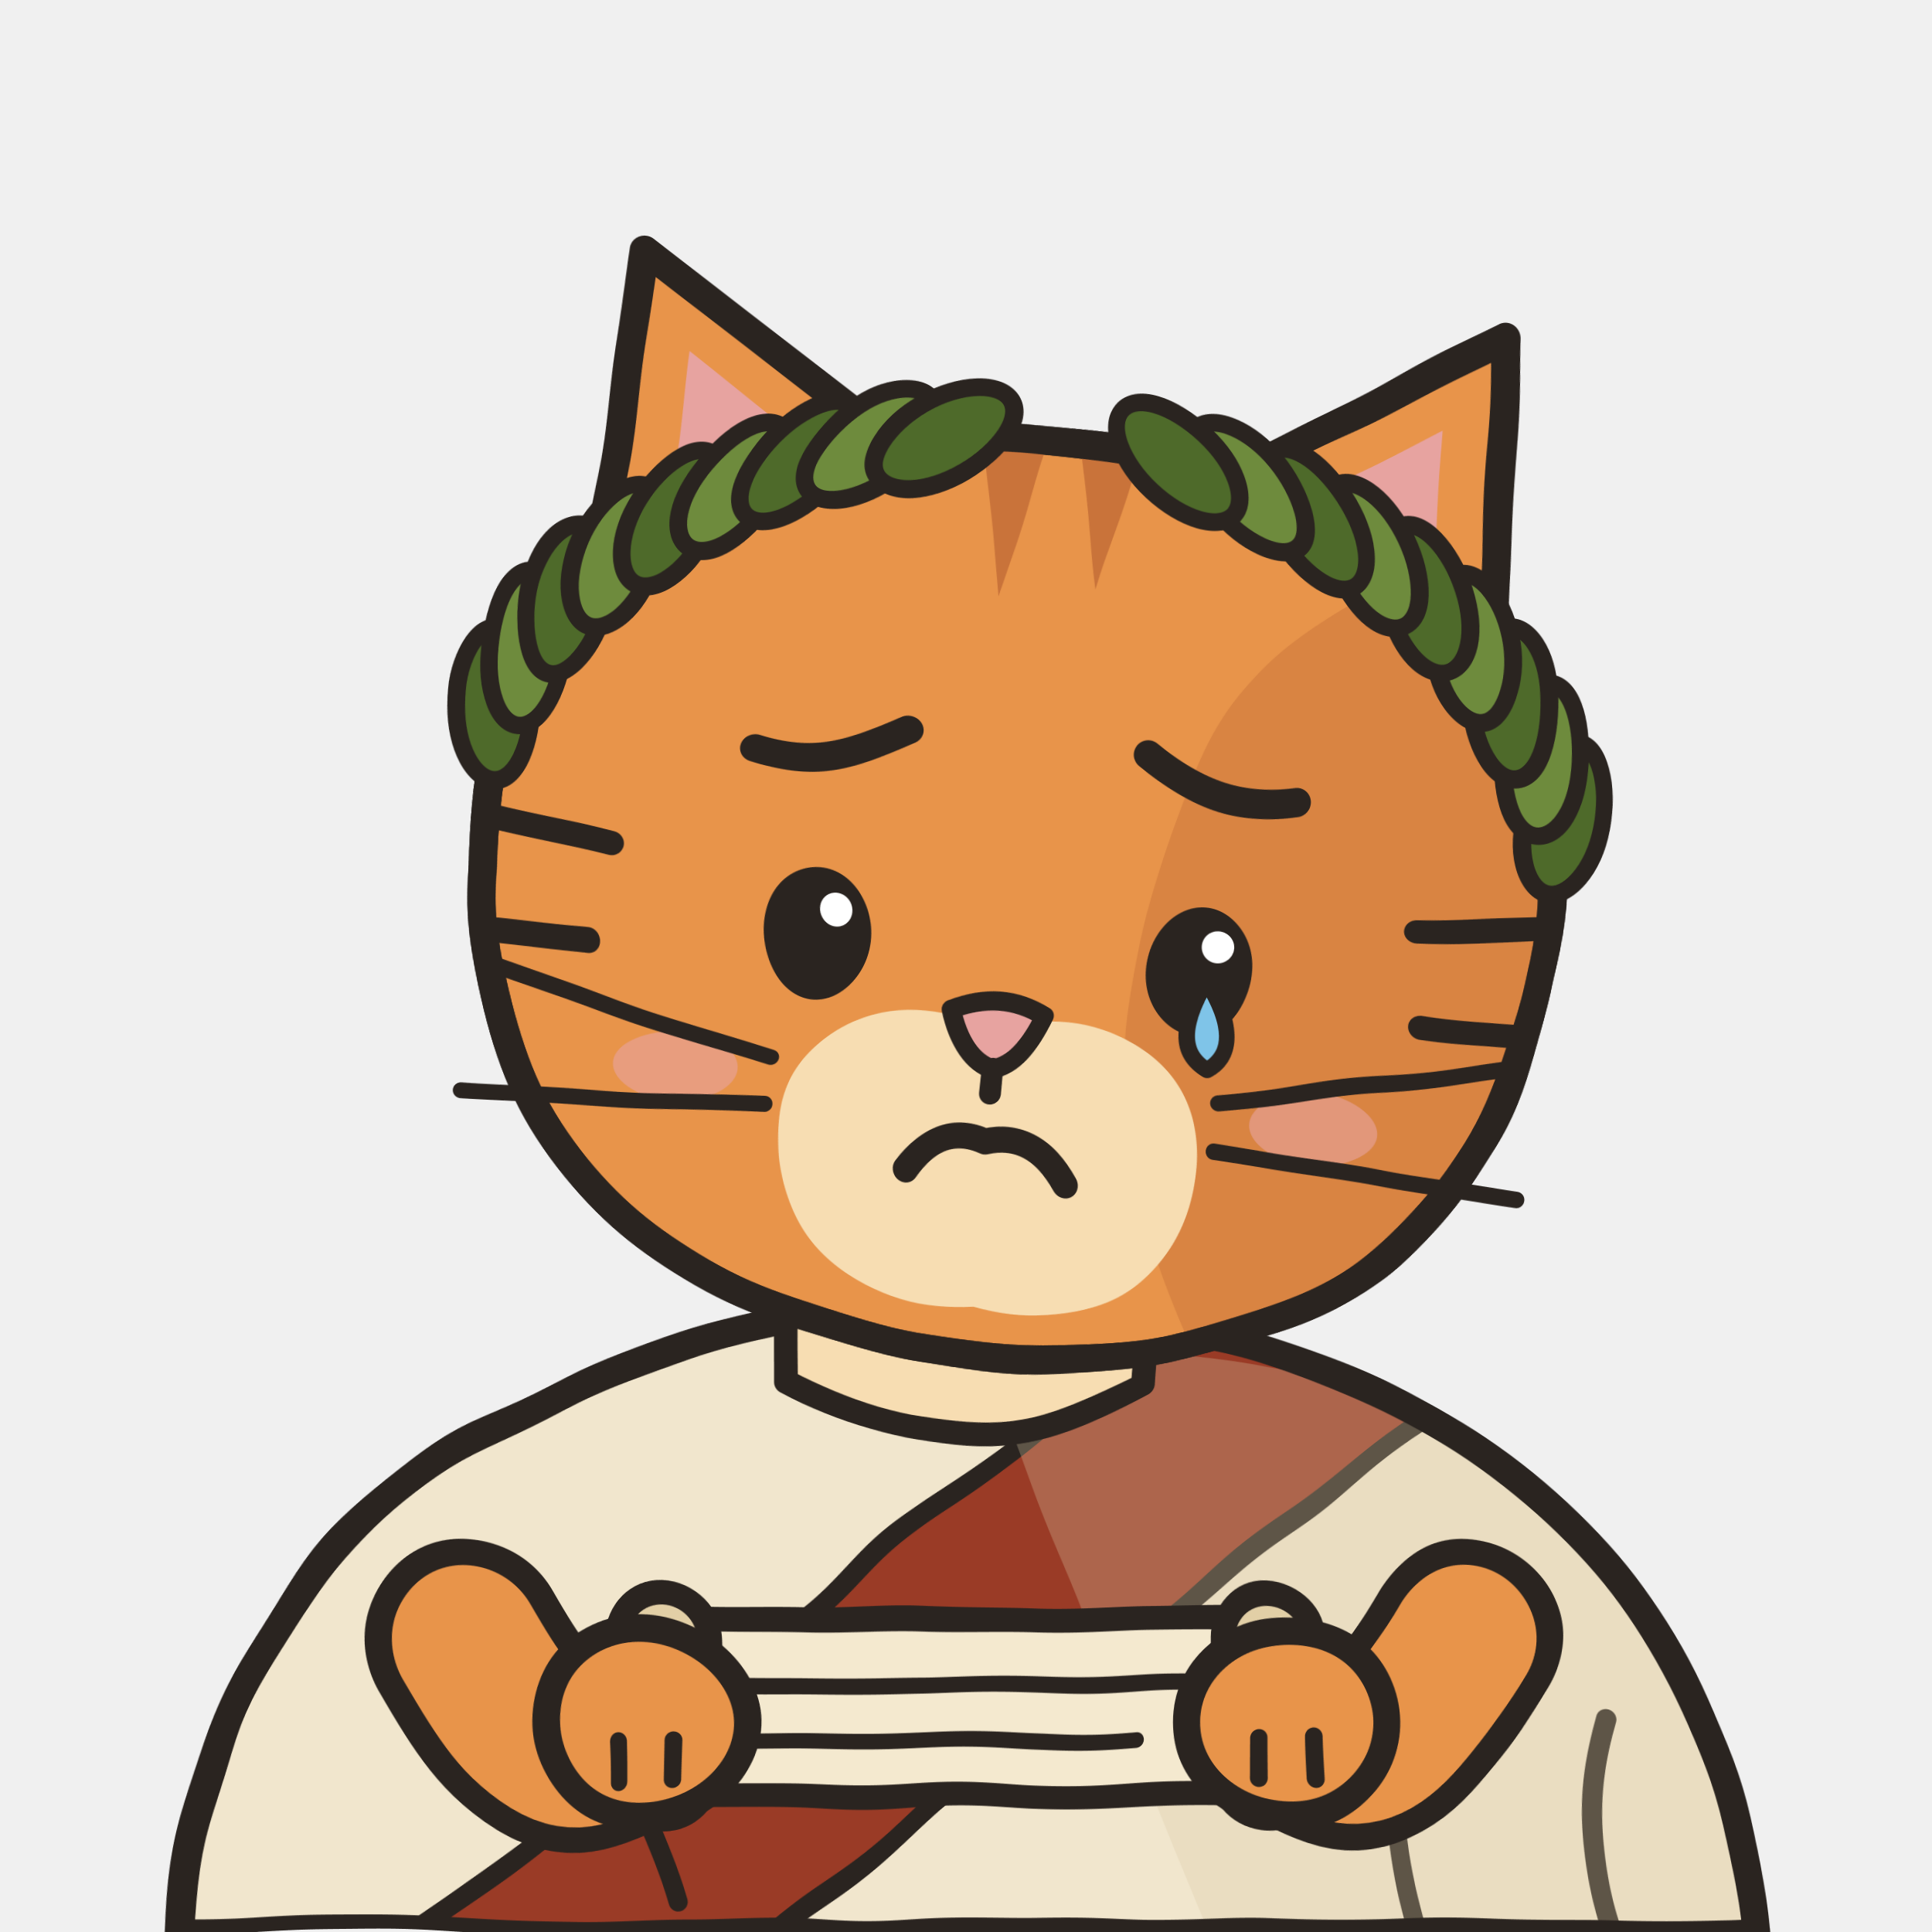
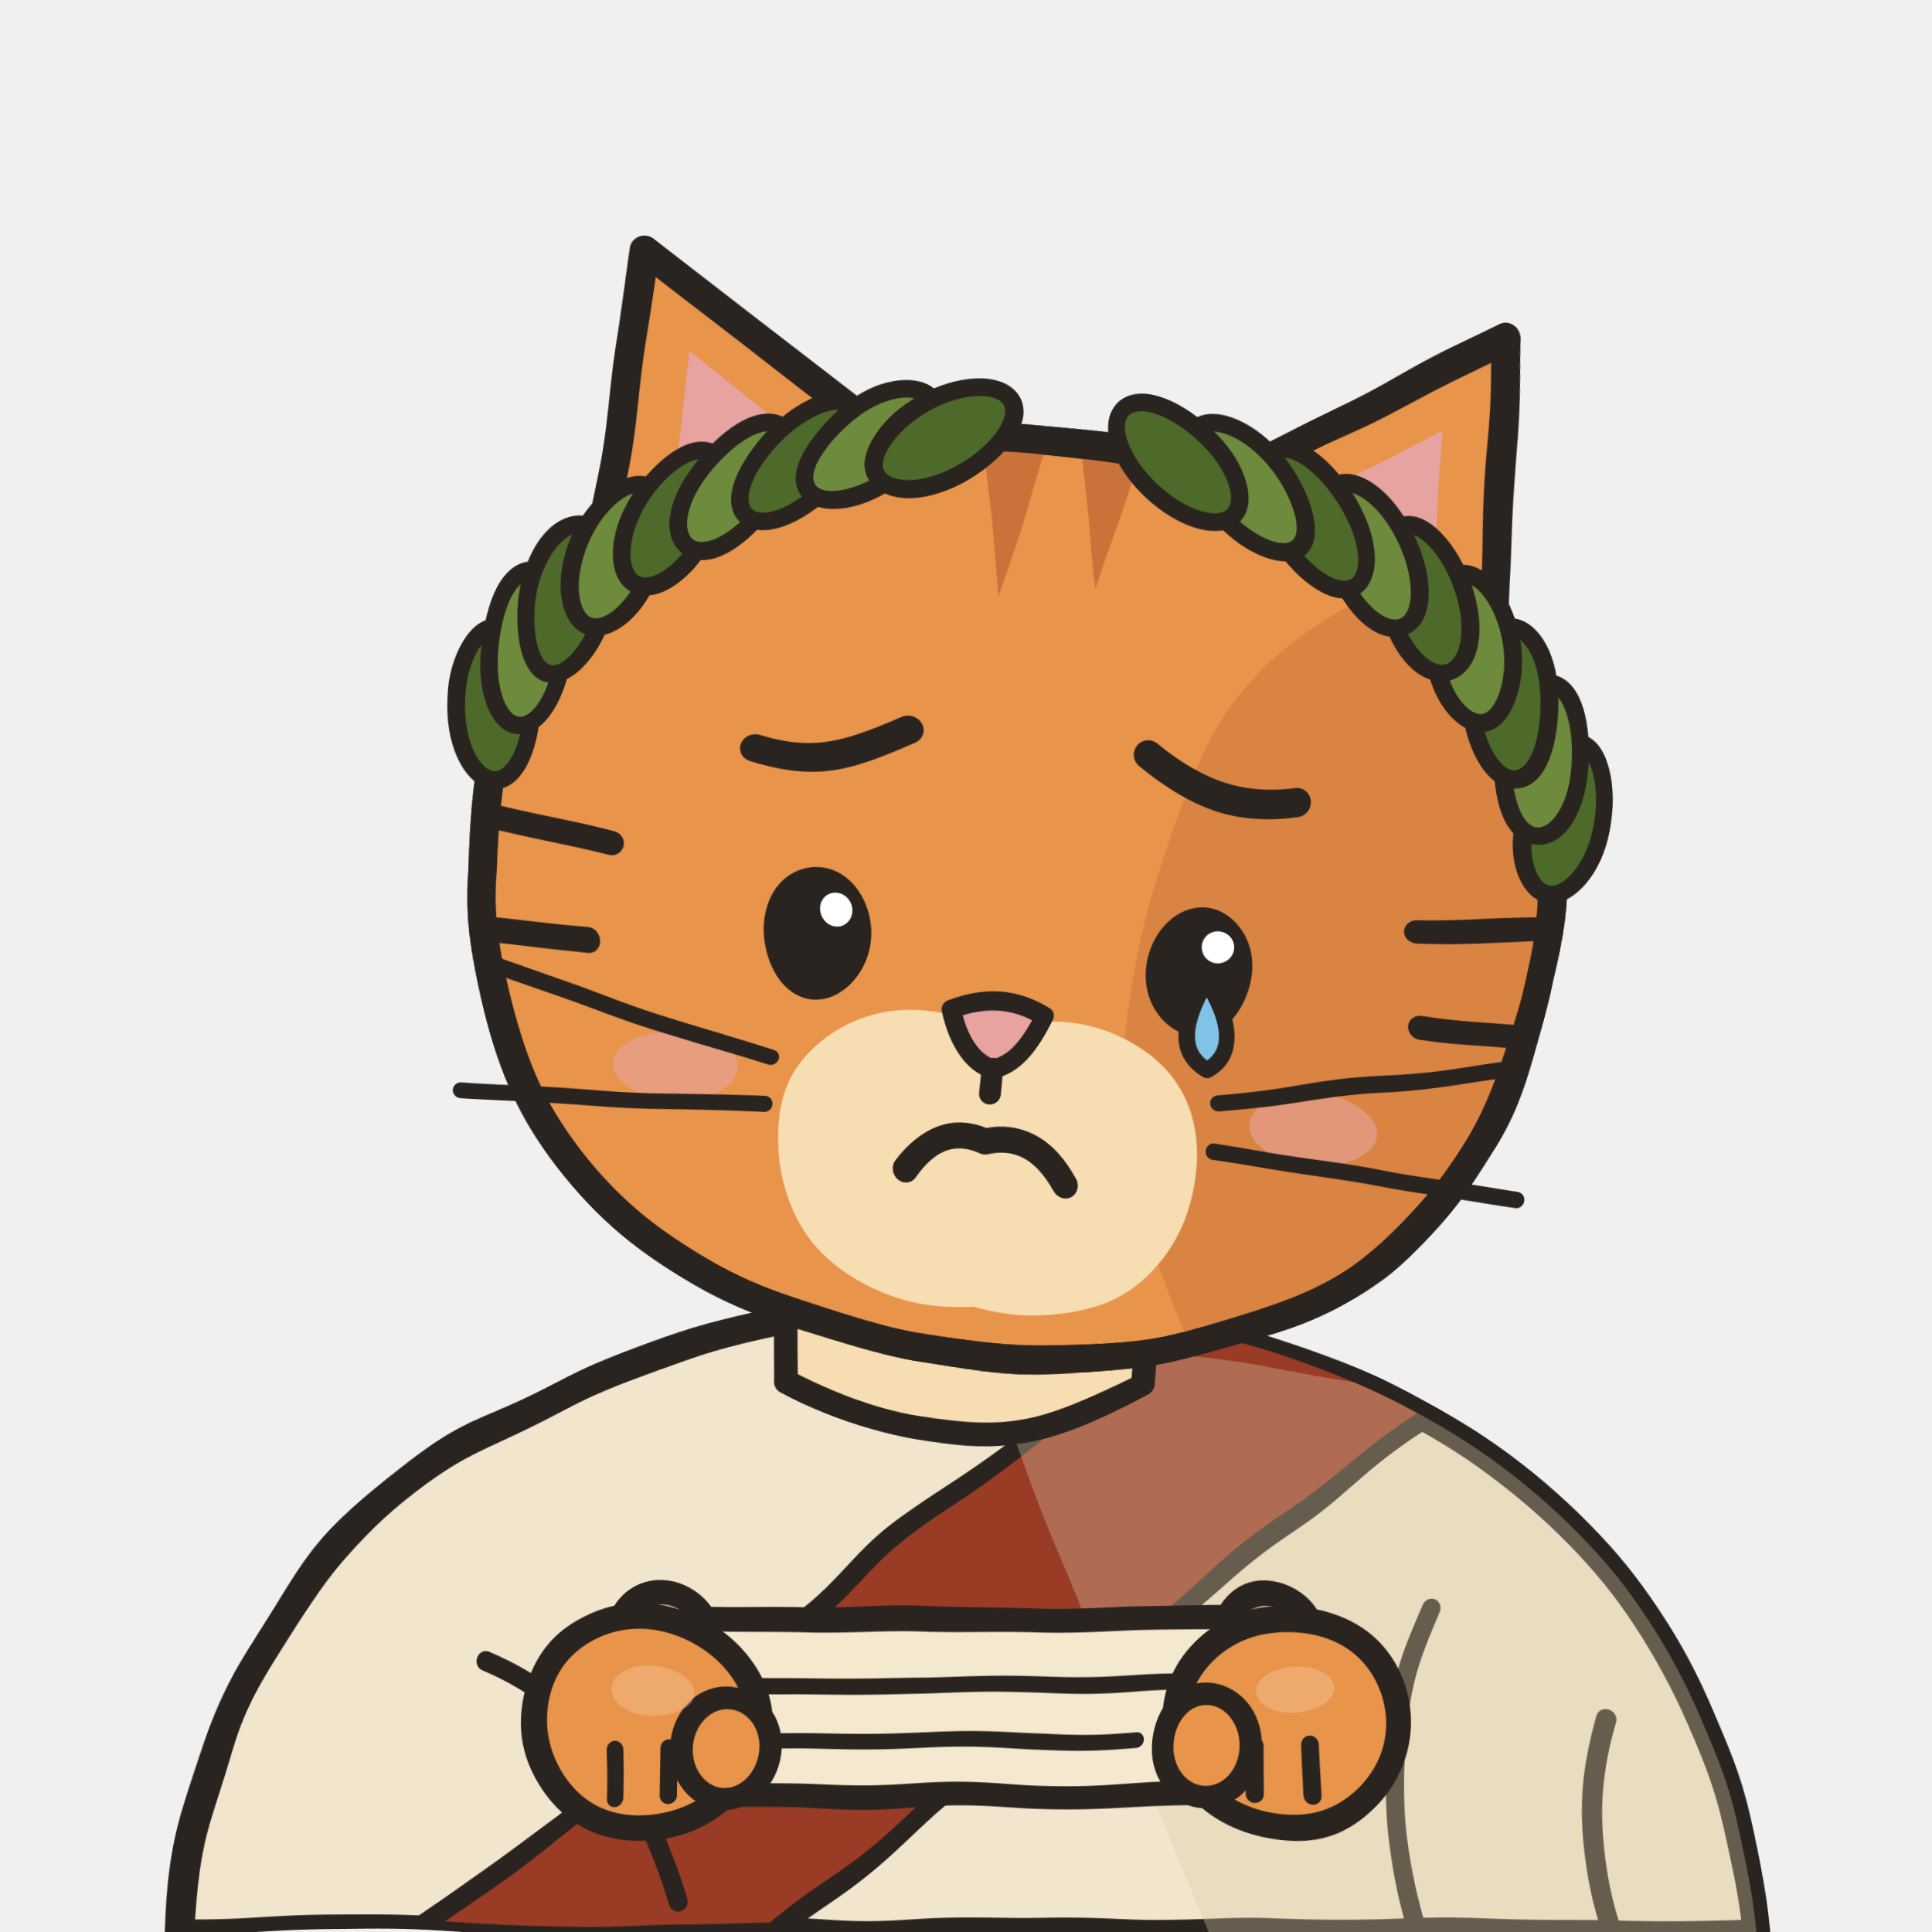
<svg xmlns="http://www.w3.org/2000/svg" viewBox="0 0 240 240" width="240" height="240">
  <defs>
    <filter id="rough" x="-5%" y="-5%" width="110%" height="110%">
      <feTurbulence type="fractalNoise" baseFrequency="0.035" numOctaves="2" seed="7" result="n" />
      <feDisplacementMap in="SourceGraphic" in2="n" scale="2.2" />
    </filter>
    <clipPath id="head">
      <path d="M54,96 C50,56 84,36 120,36 C156,36 190,56 186,96 C184,132 156,150 120,150 C84,150 56,132 54,96 Z" />
    </clipPath>
    <clipPath id="body">
      <path d="M22,240 C26,196 58,170 100,164 L140,164 C182,170 214,196 218,240 Z" />
    </clipPath>
  </defs>
  <g filter="url(#rough)">
-     <path d="M22,240 C26,196 58,170 100,164 L140,164 C182,170 214,196 218,240 Z" fill="#E2CB9C" />
+     <path d="M22,240 C26,196 58,170 100,164 L140,164 C182,170 214,196 218,240 Z" fill="#F1E6CD" stroke="#2A2420" stroke-width="3.6" stroke-linejoin="round" stroke-linecap="round" />
    <g clip-path="url(#body)">
-       <path d="M0,140 L240,140 L240,240 L0,240 Z" fill="#F1E6CD" stroke="#2A2420" stroke-width="2.6" stroke-linejoin="round" stroke-linecap="round" />
      <path d="M150,160 L190,166 L96,240 L52,240 Z" fill="#9A3B26" stroke="#2A2420" stroke-width="2.4" stroke-linejoin="round" stroke-linecap="round" />
      <path d="M60,206 Q78,214 84,236" fill="none" stroke="#2A2420" stroke-width="2.4" stroke-linecap="round" stroke-linejoin="round" />
      <path d="M178,200 Q170,218 176,240" fill="none" stroke="#2A2420" stroke-width="2.4" stroke-linecap="round" stroke-linejoin="round" />
      <path d="M200,214 Q196,228 200,240" fill="none" stroke="#2A2420" stroke-width="2.4" stroke-linecap="round" stroke-linejoin="round" />
-       <path d="M120,164 L220,180 L220,240 L150,240 Z" fill="#D9C9A6" opacity=".3" />
+       <path d="M120,164 L220,180 L220,240 L150,240 Z" fill="#D9C9A6" opacity=".35" />
    </g>
-     <path d="M22,240 C26,196 58,170 100,164 L140,164 C182,170 214,196 218,240 Z" fill="none" stroke="#2A2420" stroke-width="3.6" stroke-linejoin="round" stroke-linecap="round" />
    <path d="M98,160 Q120,176 142,160 L142,172 Q120,184 98,172 Z" fill="#F7DDB2" stroke="#2A2420" stroke-width="3" stroke-linejoin="round" stroke-linecap="round" />
    <g transform="rotate(0 120 212)">
      <rect x="83.0" y="201" width="74" height="22" rx="2" fill="#F4E9CF" stroke="#2A2420" stroke-width="3" stroke-linejoin="round" stroke-linecap="round" />
      <path d="M91.0,209 L149.0,209" fill="none" stroke="#2A2420" stroke-width="2" stroke-linecap="round" stroke-linejoin="round" />
      <path d="M91.0,216 L141.0,216" fill="none" stroke="#2A2420" stroke-width="2" stroke-linecap="round" stroke-linejoin="round" />
      <rect x="77.0" y="198" width="11" height="28" rx="5.5" fill="#E2CFA6" stroke="#2A2420" stroke-width="3" stroke-linejoin="round" stroke-linecap="round" />
      <rect x="152.0" y="198" width="11" height="28" rx="5.5" fill="#E2CFA6" stroke="#2A2420" stroke-width="3" stroke-linejoin="round" stroke-linecap="round" />
    </g>
    <g transform="translate(0 18) rotate(6 120 150)">
      <path d="M64,74 L66,18 L108,44 Z" fill="#E8944A" stroke="#2A2420" stroke-width="3.6" stroke-linejoin="round" stroke-linecap="round" />
      <path d="M72,64 L73,30 L98,46 Z" fill="#E7A3A0" />
      <path d="M176,74 L174,18 L132,44 Z" fill="#E8944A" stroke="#2A2420" stroke-width="3.6" stroke-linejoin="round" stroke-linecap="round" />
      <path d="M168,64 L167,30 L142,46 Z" fill="#E7A3A0" />
      <path d="M54,96 C50,56 84,36 120,36 C156,36 190,56 186,96 C184,132 156,150 120,150 C84,150 56,132 54,96 Z" fill="#E8944A" stroke="#2A2420" stroke-width="3.6" stroke-linejoin="round" stroke-linecap="round" />
      <g clip-path="url(#head)">
        <ellipse cx="170" cy="104" rx="34" ry="56" fill="#C9733A" opacity=".5" />
        <path d="M110,36 L114,56 L118,36 Z M122,36 L126,54 L130,36 Z" fill="#C9733A" />
        <path d="M55,90 L70,92" fill="none" stroke="#2A2420" stroke-width="3" stroke-linecap="round" stroke-linejoin="round" />
        <path d="M55,104 L68,104" fill="none" stroke="#2A2420" stroke-width="3" stroke-linecap="round" stroke-linejoin="round" />
        <path d="M185,90 L170,92" fill="none" stroke="#2A2420" stroke-width="3" stroke-linecap="round" stroke-linejoin="round" />
        <path d="M185,104 L172,104" fill="none" stroke="#2A2420" stroke-width="3" stroke-linecap="round" stroke-linejoin="round" />
      </g>
      <path d="M54,96 C50,56 84,36 120,36 C156,36 190,56 186,96 C184,132 156,150 120,150 C84,150 56,132 54,96 Z" fill="none" stroke="#2A2420" stroke-width="3.6" stroke-linejoin="round" stroke-linecap="round" />
      <path d="M94,124 C94,110 108,106 120,110 C132,106 146,110 146,124 C146,140 132,146 120,144 C108,146 94,140 94,124 Z" fill="#F7DDB2" />
      <ellipse cx="53.4" cy="76.1" rx="9.5" ry="4.8" transform="rotate(263.0 53.4 76.1)" fill="#4E6A2A" stroke="#2A2420" stroke-width="2.2" stroke-linejoin="round" stroke-linecap="round" />
      <ellipse cx="56.8" cy="69.0" rx="9.5" ry="4.8" transform="rotate(270.5 56.8 69.0)" fill="#6E8B3D" stroke="#2A2420" stroke-width="2.2" stroke-linejoin="round" stroke-linecap="round" />
      <ellipse cx="61.3" cy="62.4" rx="9.5" ry="4.8" transform="rotate(278.0 61.3 62.4)" fill="#4E6A2A" stroke="#2A2420" stroke-width="2.2" stroke-linejoin="round" stroke-linecap="round" />
      <ellipse cx="66.8" cy="56.3" rx="9.5" ry="4.8" transform="rotate(285.5 66.8 56.3)" fill="#6E8B3D" stroke="#2A2420" stroke-width="2.2" stroke-linejoin="round" stroke-linecap="round" />
      <ellipse cx="73.2" cy="50.9" rx="9.5" ry="4.8" transform="rotate(293.0 73.2 50.9)" fill="#4E6A2A" stroke="#2A2420" stroke-width="2.2" stroke-linejoin="round" stroke-linecap="round" />
      <ellipse cx="80.4" cy="46.2" rx="9.5" ry="4.8" transform="rotate(300.5 80.4 46.2)" fill="#6E8B3D" stroke="#2A2420" stroke-width="2.2" stroke-linejoin="round" stroke-linecap="round" />
      <ellipse cx="88.2" cy="42.3" rx="9.5" ry="4.8" transform="rotate(308.0 88.2 42.3)" fill="#4E6A2A" stroke="#2A2420" stroke-width="2.2" stroke-linejoin="round" stroke-linecap="round" />
      <ellipse cx="96.6" cy="39.3" rx="9.5" ry="4.8" transform="rotate(315.5 96.6 39.3)" fill="#6E8B3D" stroke="#2A2420" stroke-width="2.2" stroke-linejoin="round" stroke-linecap="round" />
      <ellipse cx="105.4" cy="37.3" rx="9.5" ry="4.8" transform="rotate(323.0 105.4 37.3)" fill="#4E6A2A" stroke="#2A2420" stroke-width="2.2" stroke-linejoin="round" stroke-linecap="round" />
      <ellipse cx="186.6" cy="76.1" rx="9.5" ry="4.8" transform="rotate(457.0 186.6 76.1)" fill="#4E6A2A" stroke="#2A2420" stroke-width="2.2" stroke-linejoin="round" stroke-linecap="round" />
      <ellipse cx="183.2" cy="69.0" rx="9.5" ry="4.8" transform="rotate(449.5 183.2 69.0)" fill="#6E8B3D" stroke="#2A2420" stroke-width="2.2" stroke-linejoin="round" stroke-linecap="round" />
      <ellipse cx="178.7" cy="62.4" rx="9.5" ry="4.8" transform="rotate(442.0 178.7 62.4)" fill="#4E6A2A" stroke="#2A2420" stroke-width="2.2" stroke-linejoin="round" stroke-linecap="round" />
      <ellipse cx="173.2" cy="56.3" rx="9.5" ry="4.8" transform="rotate(434.5 173.2 56.3)" fill="#6E8B3D" stroke="#2A2420" stroke-width="2.2" stroke-linejoin="round" stroke-linecap="round" />
      <ellipse cx="166.8" cy="50.9" rx="9.5" ry="4.8" transform="rotate(427.0 166.8 50.9)" fill="#4E6A2A" stroke="#2A2420" stroke-width="2.2" stroke-linejoin="round" stroke-linecap="round" />
      <ellipse cx="159.6" cy="46.2" rx="9.5" ry="4.8" transform="rotate(419.5 159.6 46.2)" fill="#6E8B3D" stroke="#2A2420" stroke-width="2.2" stroke-linejoin="round" stroke-linecap="round" />
      <ellipse cx="151.8" cy="42.3" rx="9.5" ry="4.8" transform="rotate(412.0 151.8 42.3)" fill="#4E6A2A" stroke="#2A2420" stroke-width="2.2" stroke-linejoin="round" stroke-linecap="round" />
      <ellipse cx="143.4" cy="39.3" rx="9.5" ry="4.8" transform="rotate(404.5 143.4 39.3)" fill="#6E8B3D" stroke="#2A2420" stroke-width="2.2" stroke-linejoin="round" stroke-linecap="round" />
      <ellipse cx="134.6" cy="37.3" rx="9.5" ry="4.8" transform="rotate(397.0 134.6 37.3)" fill="#4E6A2A" stroke="#2A2420" stroke-width="2.2" stroke-linejoin="round" stroke-linecap="round" />
      <ellipse cx="96" cy="100" rx="6.6" ry="8" fill="#2A2420" />
      <circle cx="98" cy="96.8" r="2" fill="#fff" />
      <ellipse cx="144" cy="100" rx="6.6" ry="8" fill="#2A2420" />
      <circle cx="146" cy="96.8" r="2" fill="#fff" />
      <path d="M86,78 Q96,80 105,74" fill="none" stroke="#2A2420" stroke-width="3.6" stroke-linecap="round" stroke-linejoin="round" />
      <path d="M135,74 Q144,80 154,78" fill="none" stroke="#2A2420" stroke-width="3.6" stroke-linecap="round" stroke-linejoin="round" />
      <ellipse cx="80" cy="118" rx="8" ry="4.5" fill="#E7A3A0" opacity="0.6" />
      <ellipse cx="160" cy="118" rx="8" ry="4.5" fill="#E7A3A0" opacity="0.6" />
      <path d="M114,108 Q120,105 126,108 Q124,114 120,115 Q116,114 114,108 Z" fill="#E7A3A0" stroke="#2A2420" stroke-width="2.4" stroke-linejoin="round" stroke-linecap="round" />
      <path d="M120,115 L120,118" fill="none" stroke="#2A2420" stroke-width="2.8" stroke-linecap="round" stroke-linejoin="round" />
      <path d="M110,128 Q114,122 120,124 Q126,122 130,128" fill="none" stroke="#2A2420" stroke-width="3.2" stroke-linecap="round" stroke-linejoin="round" />
      <path d="M92,116 L56,108" fill="none" stroke="#2A2420" stroke-width="2" stroke-linecap="round" stroke-linejoin="round" />
      <path d="M92,122 L54,124" fill="none" stroke="#2A2420" stroke-width="2" stroke-linecap="round" stroke-linejoin="round" />
      <path d="M148,116 L184,108" fill="none" stroke="#2A2420" stroke-width="2" stroke-linecap="round" stroke-linejoin="round" />
      <path d="M148,122 L186,124" fill="none" stroke="#2A2420" stroke-width="2" stroke-linecap="round" stroke-linejoin="round" />
    </g>
-     <path d="M58,204 C66,218 70,220 80,214" fill="none" stroke="#2A2420" stroke-width="25.0" stroke-linecap="round" />
-     <path d="M58,204 C66,218 70,220 80,214" fill="none" stroke="#E8944A" stroke-width="18.5" stroke-linecap="round" />
    <g transform="rotate(0 80 214)">
-       <ellipse cx="80" cy="214" rx="12.5" ry="11.5" fill="#E8944A" stroke="#2A2420" stroke-width="3.4" stroke-linejoin="round" stroke-linecap="round" />
-       <path d="M76.5,216 L76.5,221" fill="none" stroke="#2A2420" stroke-width="2.2" stroke-linecap="round" stroke-linejoin="round" />
-       <path d="M83.5,216 L83.5,221" fill="none" stroke="#2A2420" stroke-width="2.2" stroke-linecap="round" stroke-linejoin="round" />
+       <ellipse cx="80" cy="214" rx="14" ry="13" fill="#E8944A" stroke="#2A2420" stroke-width="3.2" stroke-linejoin="round" stroke-linecap="round" />
+       <ellipse cx="90" cy="217" rx="5.5" ry="6.5" fill="#E8944A" stroke="#2A2420" stroke-width="2.8" stroke-linejoin="round" stroke-linecap="round" />
+       <path d="M76,217 L76,223" fill="none" stroke="#2A2420" stroke-width="2.2" stroke-linecap="round" stroke-linejoin="round" />
+       <path d="M83,217 L83,223" fill="none" stroke="#2A2420" stroke-width="2.2" stroke-linecap="round" stroke-linejoin="round" />
+       <ellipse cx="81" cy="210" rx="5" ry="3" fill="#F3B98A" opacity=".55" />
    </g>
-     <path d="M182,204 C174,218 170,220 160,214" fill="none" stroke="#2A2420" stroke-width="25.0" stroke-linecap="round" />
-     <path d="M182,204 C174,218 170,220 160,214" fill="none" stroke="#E8944A" stroke-width="18.5" stroke-linecap="round" />
    <g transform="rotate(0 160 214)">
-       <ellipse cx="160" cy="214" rx="12.5" ry="11.5" fill="#E8944A" stroke="#2A2420" stroke-width="3.4" stroke-linejoin="round" stroke-linecap="round" />
-       <path d="M156.5,216 L156.5,221" fill="none" stroke="#2A2420" stroke-width="2.2" stroke-linecap="round" stroke-linejoin="round" />
-       <path d="M163.5,216 L163.5,221" fill="none" stroke="#2A2420" stroke-width="2.2" stroke-linecap="round" stroke-linejoin="round" />
+       <ellipse cx="160" cy="214" rx="14" ry="13" fill="#E8944A" stroke="#2A2420" stroke-width="3.2" stroke-linejoin="round" stroke-linecap="round" />
+       <ellipse cx="150" cy="217" rx="5.5" ry="6.5" fill="#E8944A" stroke="#2A2420" stroke-width="2.8" stroke-linejoin="round" stroke-linecap="round" />
+       <path d="M156,217 L156,223" fill="none" stroke="#2A2420" stroke-width="2.2" stroke-linecap="round" stroke-linejoin="round" />
+       <path d="M163,217 L163,223" fill="none" stroke="#2A2420" stroke-width="2.2" stroke-linecap="round" stroke-linejoin="round" />
+       <ellipse cx="161" cy="210" rx="5" ry="3" fill="#F3B98A" opacity=".55" />
    </g>
    <path d="M150,122 Q155,130 150,133 Q145,130 150,122 Z" fill="#7FC4E8" stroke="#2A2420" stroke-width="2" stroke-linejoin="round" stroke-linecap="round" />
  </g>
</svg>
